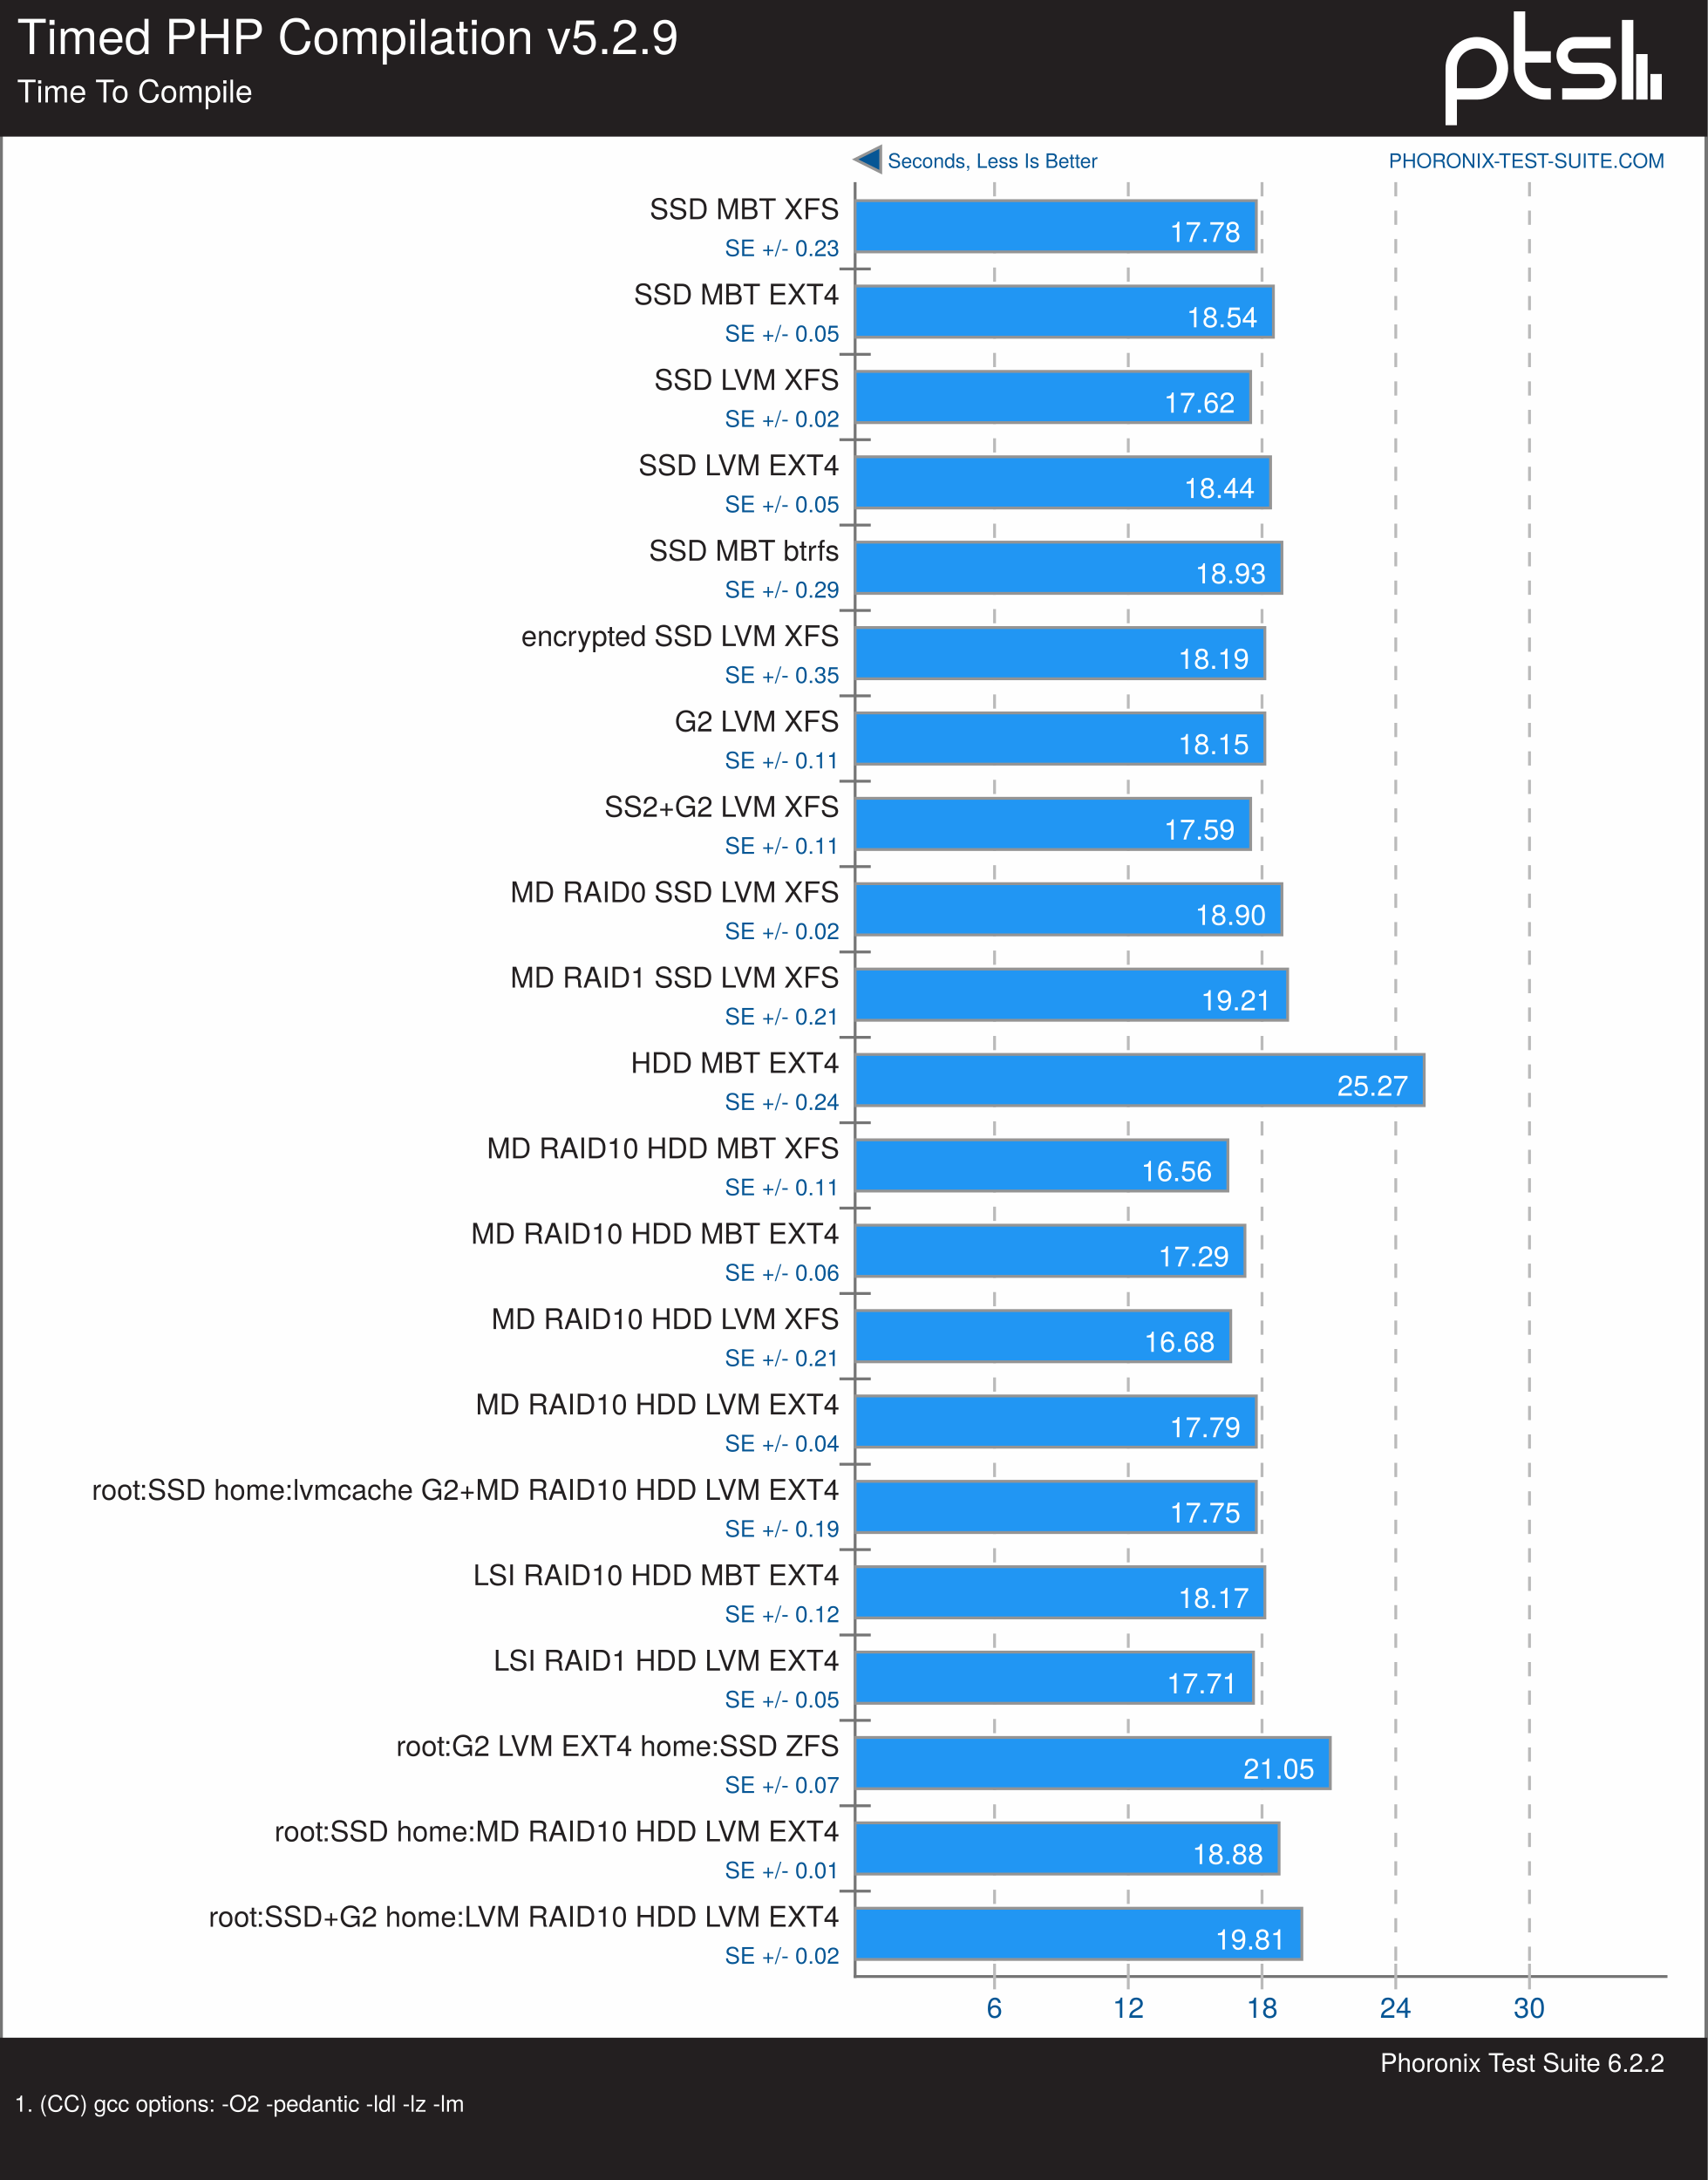
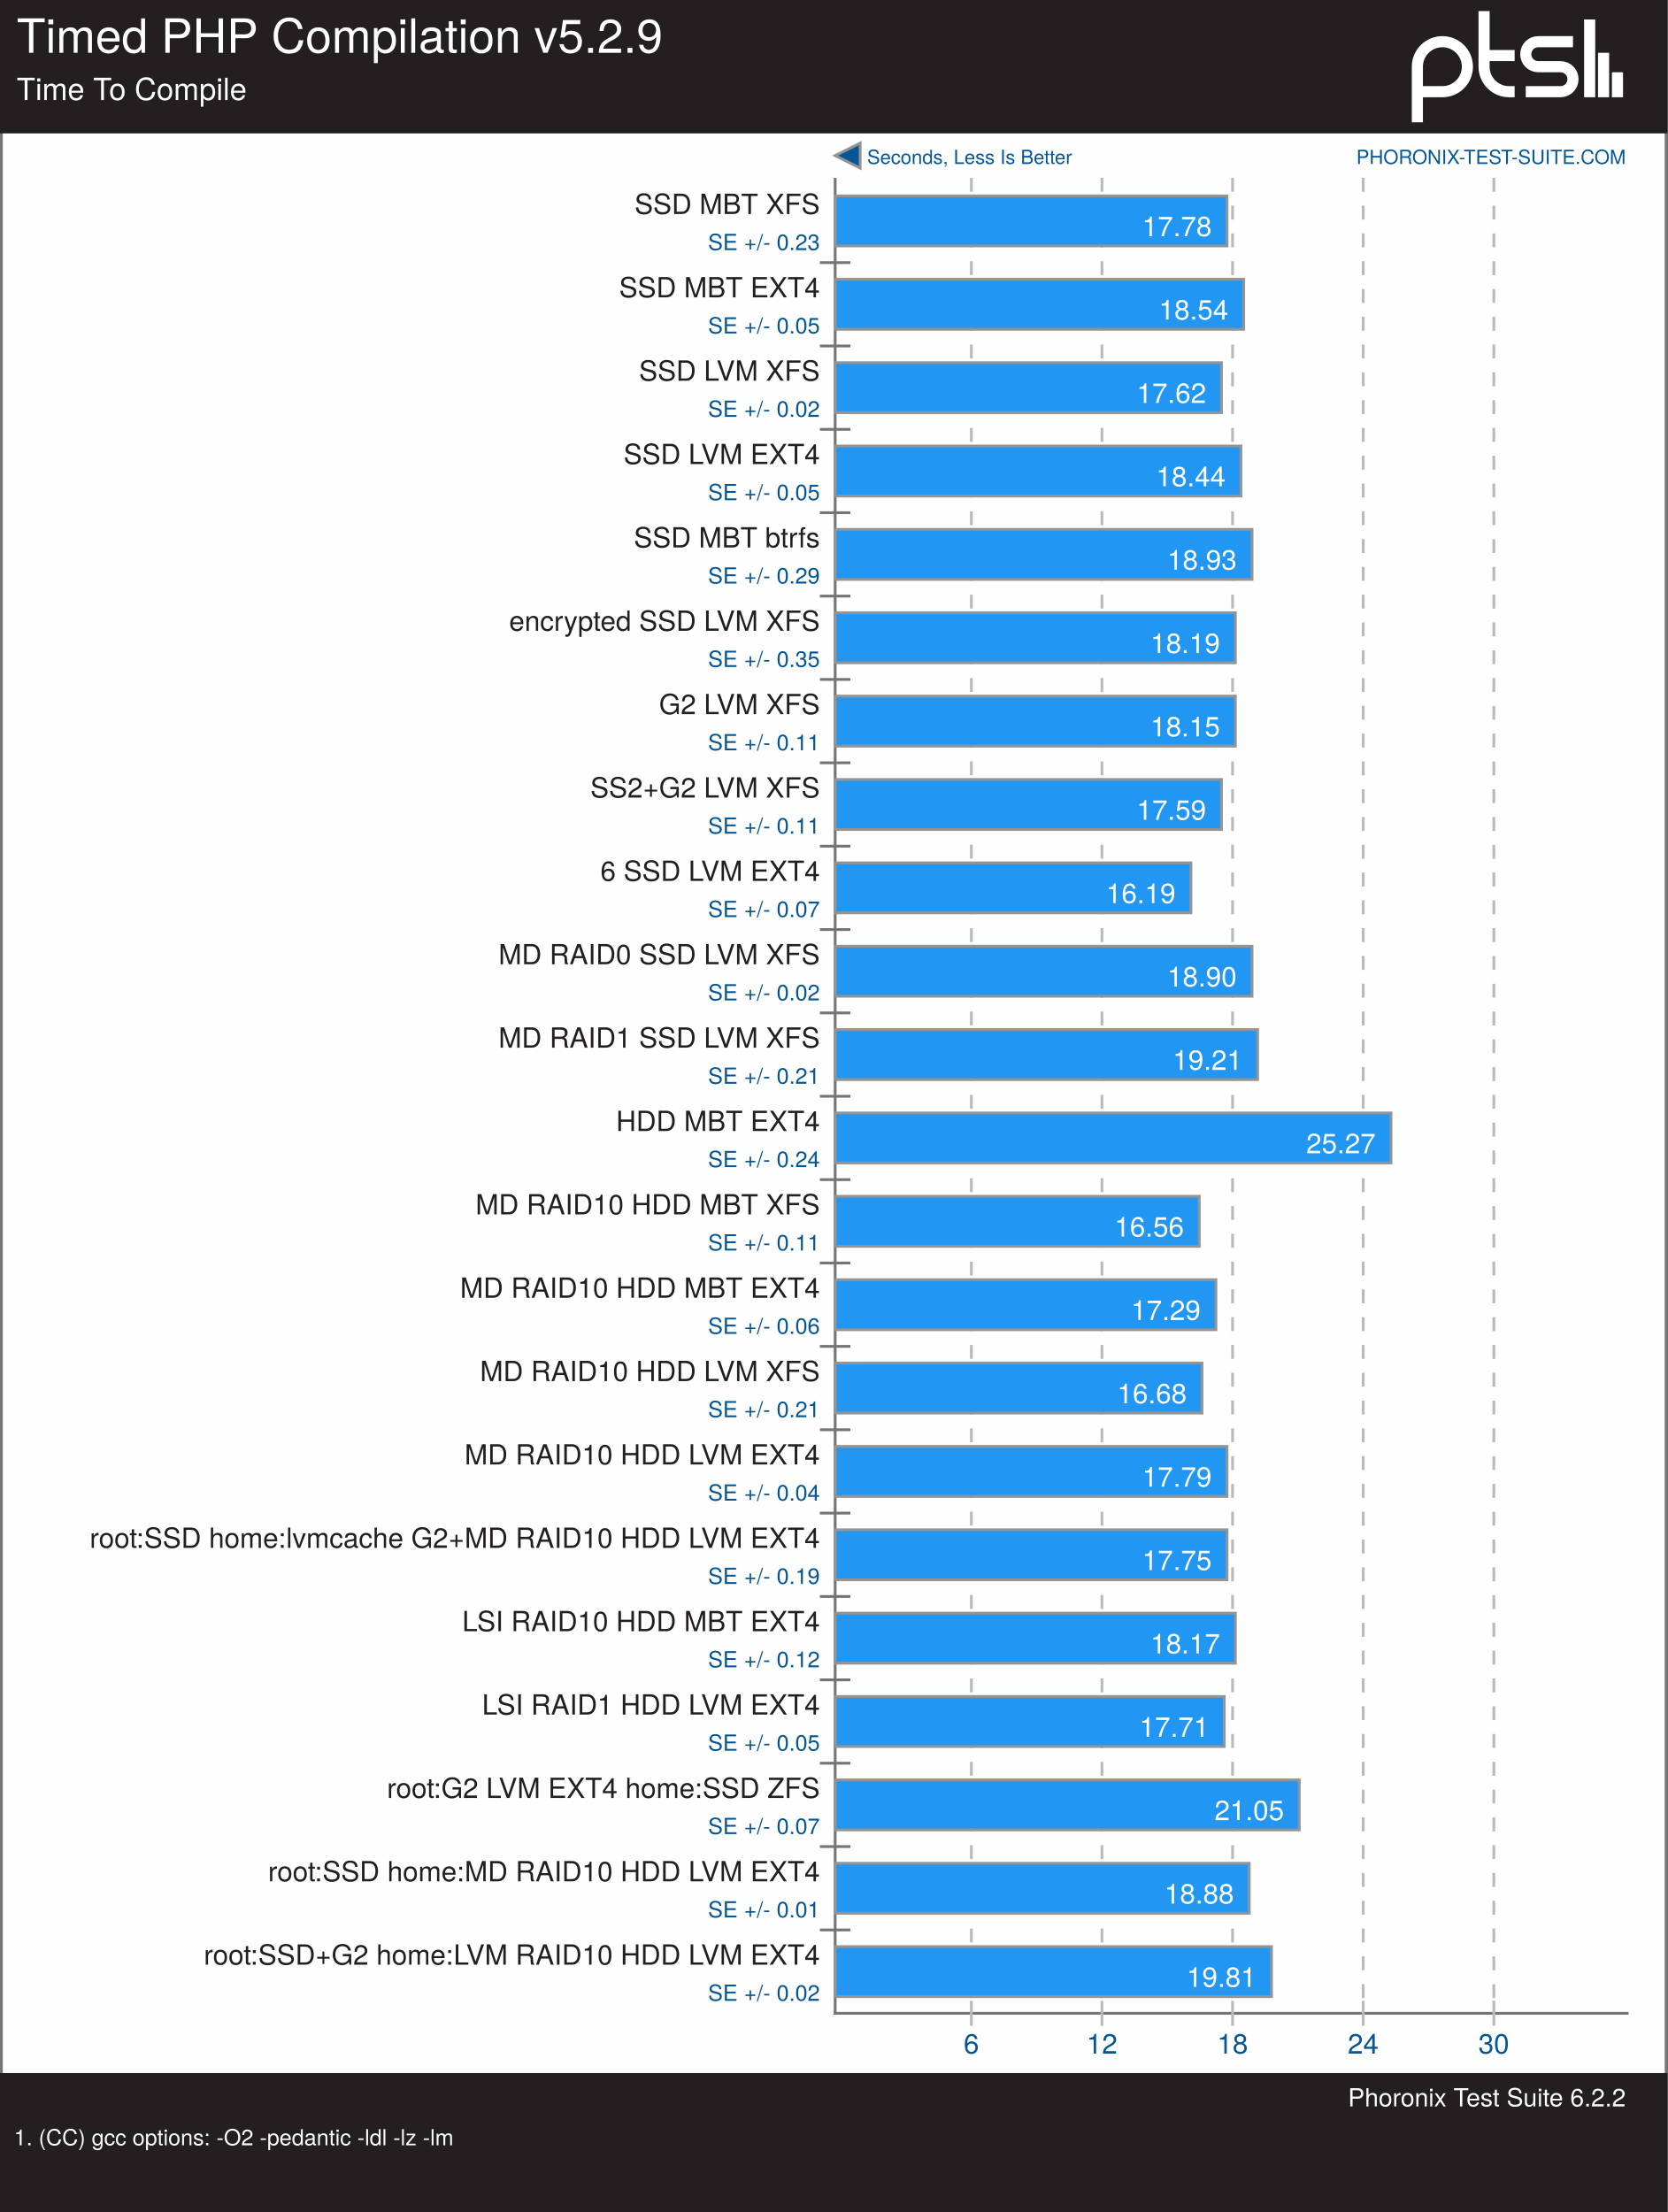
- <svg xmlns="http://www.w3.org/2000/svg" xmlns:xlink="http://www.w3.org/1999/xlink" version="1.1" font-family="sans-serif, droid-sans, helvetica, verdana, tahoma" viewbox="0 0 600 766" width="600" height="766" preserveAspectRatio="xMinYMin meet">
-   <rect x="0" y="0" width="600" height="766" fill="#FEFEFE" stroke="#757575" stroke-width="2" />
+ <svg xmlns="http://www.w3.org/2000/svg" xmlns:xlink="http://www.w3.org/1999/xlink" version="1.1" font-family="sans-serif, droid-sans, helvetica, verdana, tahoma" viewbox="0 0 600 796" width="600" height="796" preserveAspectRatio="xMinYMin meet">
+   <rect x="0" y="0" width="600" height="796" fill="#FEFEFE" stroke="#757575" stroke-width="2" />
  <g stroke="#757575" stroke-width="1">
-     <line x1="300.51" y1="64" x2="300.51" y2="695" />
-     <line x1="300.01" y1="694.5" x2="586" y2="694.5" />
+     <line x1="300.51" y1="64" x2="300.51" y2="725" />
+     <line x1="300.01" y1="724.5" x2="586" y2="724.5" />
  </g>
  <a xlink:href="http://www.phoronix-test-suite.com/" xlink:show="new">
    <text x="585" y="59" font-size="7" fill="#065695" text-anchor="end" xlink:show="new">PHORONIX-TEST-SUITE.COM</text>
  </a>
  <polygon points="300.51,56 309.51,60.5 309.51,51.5" fill="#065695" stroke="#949494" stroke-width="1" />
  <text x="312.01" y="59" font-size="7" fill="#065695" text-anchor="start">Seconds, Less Is Better</text>
  <rect x="0" y="0" width="600" height="48" fill="#231f20" />
  <a xlink:href="http://openbenchmarking.org/test/pts/build-php-1.3.1" xlink:show="new">
    <text x="6" y="19" font-size="17" fill="#FEFEFE" text-anchor="start" xlink:show="new">Timed PHP Compilation v5.2.9</text>
  </a>
  <text x="6" y="36" font-size="11" fill="#FEFEFE" text-anchor="start">Time To Compile</text>
  <path d="m74 22v9m-5-16v16m-5-28v28m-23-2h12.5c2.485 0 4.5-2.015 4.5-4.5s-2.015-4.5-4.5-4.5h-8c-2.485 0-4.5-2.015-4.5-4.5s2.015-4.5 4.5-4.5h12.5m-21 5h-11m11 13h-2c-4.971 0-9-4.029-9-9v-20m-24 40v-20c0-4.971 4.029-9 9-9 4.971 0 9 4.029 9 9s-4.029 9-9 9h-9" stroke="#ffffff" stroke-width="4" fill="none" transform="translate(508,4)" />
-   <line x1="300.51" y1="94" x2="300.51" y2="678" stroke="#757575" stroke-width="11" stroke-dasharray="1,29" />
+   <line x1="300.51" y1="94" x2="300.51" y2="708" stroke="#757575" stroke-width="11" stroke-dasharray="1,29" />
  <g font-size="10" fill="#231f20">
    <text x="295.01" y="77" text-anchor="end">SSD MBT XFS</text>
    <text x="295.01" y="107" text-anchor="end">SSD MBT EXT4</text>
    <text x="295.01" y="137" text-anchor="end">SSD LVM XFS</text>
    <text x="295.01" y="167" text-anchor="end">SSD LVM EXT4</text>
    <text x="295.01" y="197" text-anchor="end">SSD MBT btrfs</text>
    <text x="295.01" y="227" text-anchor="end">encrypted SSD LVM XFS</text>
    <text x="295.01" y="257" text-anchor="end">G2 LVM XFS</text>
    <text x="295.01" y="287" text-anchor="end">SS2+G2 LVM XFS</text>
-     <text x="295.01" y="317" text-anchor="end">MD RAID0 SSD LVM XFS</text>
-     <text x="295.01" y="347" text-anchor="end">MD RAID1 SSD LVM XFS</text>
-     <text x="295.01" y="377" text-anchor="end">HDD MBT EXT4</text>
-     <text x="295.01" y="407" text-anchor="end">MD RAID10 HDD MBT XFS</text>
-     <text x="295.01" y="437" text-anchor="end">MD RAID10 HDD MBT EXT4</text>
-     <text x="295.01" y="467" text-anchor="end">MD RAID10 HDD LVM XFS</text>
-     <text x="295.01" y="497" text-anchor="end">MD RAID10 HDD LVM EXT4</text>
-     <text x="295.01" y="527" text-anchor="end">root:SSD home:lvmcache G2+MD RAID10 HDD LVM EXT4</text>
-     <text x="295.01" y="557" text-anchor="end">LSI RAID10 HDD MBT EXT4</text>
-     <text x="295.01" y="587" text-anchor="end">LSI RAID1 HDD LVM EXT4</text>
-     <text x="295.01" y="617" text-anchor="end">root:G2 LVM EXT4 home:SSD ZFS</text>
-     <text x="295.01" y="647" text-anchor="end">root:SSD home:MD RAID10 HDD LVM EXT4</text>
-     <text x="295.01" y="677" text-anchor="end">root:SSD+G2 home:LVM RAID10 HDD LVM EXT4</text>
+     <text x="295.01" y="317" text-anchor="end">6 SSD LVM EXT4</text>
+     <text x="295.01" y="347" text-anchor="end">MD RAID0 SSD LVM XFS</text>
+     <text x="295.01" y="377" text-anchor="end">MD RAID1 SSD LVM XFS</text>
+     <text x="295.01" y="407" text-anchor="end">HDD MBT EXT4</text>
+     <text x="295.01" y="437" text-anchor="end">MD RAID10 HDD MBT XFS</text>
+     <text x="295.01" y="467" text-anchor="end">MD RAID10 HDD MBT EXT4</text>
+     <text x="295.01" y="497" text-anchor="end">MD RAID10 HDD LVM XFS</text>
+     <text x="295.01" y="527" text-anchor="end">MD RAID10 HDD LVM EXT4</text>
+     <text x="295.01" y="557" text-anchor="end">root:SSD home:lvmcache G2+MD RAID10 HDD LVM EXT4</text>
+     <text x="295.01" y="587" text-anchor="end">LSI RAID10 HDD MBT EXT4</text>
+     <text x="295.01" y="617" text-anchor="end">LSI RAID1 HDD LVM EXT4</text>
+     <text x="295.01" y="647" text-anchor="end">root:G2 LVM EXT4 home:SSD ZFS</text>
+     <text x="295.01" y="677" text-anchor="end">root:SSD home:MD RAID10 HDD LVM EXT4</text>
+     <text x="295.01" y="707" text-anchor="end">root:SSD+G2 home:LVM RAID10 HDD LVM EXT4</text>
  </g>
  <g font-size="10" fill="#065695" text-anchor="middle">
-     <text x="349.51" y="709">6</text>
-     <text x="396.51" y="709">12</text>
-     <text x="443.51" y="709">18</text>
-     <text x="490.51" y="709">24</text>
-     <text x="537.51" y="709">30</text>
+     <text x="349.51" y="739">6</text>
+     <text x="396.51" y="739">12</text>
+     <text x="443.51" y="739">18</text>
+     <text x="490.51" y="739">24</text>
+     <text x="537.51" y="739">30</text>
  </g>
  <g stroke="#BABABA" stroke-width="1">
-     <line x1="349.51" y1="64" x2="349.51" y2="689" stroke-dasharray="5,5" />
-     <line x1="349.51" y1="690" x2="349.51" y2="699" />
-     <line x1="396.51" y1="64" x2="396.51" y2="689" stroke-dasharray="5,5" />
-     <line x1="396.51" y1="690" x2="396.51" y2="699" />
-     <line x1="443.51" y1="64" x2="443.51" y2="689" stroke-dasharray="5,5" />
-     <line x1="443.51" y1="690" x2="443.51" y2="699" />
-     <line x1="490.51" y1="64" x2="490.51" y2="689" stroke-dasharray="5,5" />
-     <line x1="490.51" y1="690" x2="490.51" y2="699" />
-     <line x1="537.51" y1="64" x2="537.51" y2="689" stroke-dasharray="5,5" />
-     <line x1="537.51" y1="690" x2="537.51" y2="699" />
+     <line x1="349.51" y1="64" x2="349.51" y2="719" stroke-dasharray="5,5" />
+     <line x1="349.51" y1="720" x2="349.51" y2="729" />
+     <line x1="396.51" y1="64" x2="396.51" y2="719" stroke-dasharray="5,5" />
+     <line x1="396.51" y1="720" x2="396.51" y2="729" />
+     <line x1="443.51" y1="64" x2="443.51" y2="719" stroke-dasharray="5,5" />
+     <line x1="443.51" y1="720" x2="443.51" y2="729" />
+     <line x1="490.51" y1="64" x2="490.51" y2="719" stroke-dasharray="5,5" />
+     <line x1="490.51" y1="720" x2="490.51" y2="729" />
+     <line x1="537.51" y1="64" x2="537.51" y2="719" stroke-dasharray="5,5" />
+     <line x1="537.51" y1="720" x2="537.51" y2="729" />
  </g>
  <g stroke="#949494" stroke-width="1">
    <rect x="300.51" y="70.5" height="18" width="141" fill="#2196f3" xlink:title="SSD MBT XFS: 17.78" />
    <rect x="300.51" y="100.5" height="18" width="147" fill="#2196f3" xlink:title="SSD MBT EXT4: 18.54" />
    <rect x="300.51" y="130.5" height="18" width="139" fill="#2196f3" xlink:title="SSD LVM XFS: 17.62" />
    <rect x="300.51" y="160.5" height="18" width="146" fill="#2196f3" xlink:title="SSD LVM EXT4: 18.44" />
    <rect x="300.51" y="190.5" height="18" width="150" fill="#2196f3" xlink:title="SSD MBT btrfs: 18.93" />
    <rect x="300.51" y="220.5" height="18" width="144" fill="#2196f3" xlink:title="encrypted SSD LVM XFS: 18.19" />
    <rect x="300.51" y="250.5" height="18" width="144" fill="#2196f3" xlink:title="G2 LVM XFS: 18.15" />
    <rect x="300.51" y="280.5" height="18" width="139" fill="#2196f3" xlink:title="SS2+G2 LVM XFS: 17.59" />
-     <rect x="300.51" y="310.5" height="18" width="150" fill="#2196f3" xlink:title="MD RAID0 SSD LVM XFS: 18.90" />
-     <rect x="300.51" y="340.5" height="18" width="152" fill="#2196f3" xlink:title="MD RAID1 SSD LVM XFS: 19.21" />
-     <rect x="300.51" y="370.5" height="18" width="200" fill="#2196f3" xlink:title="HDD MBT EXT4: 25.27" />
-     <rect x="300.51" y="400.5" height="18" width="131" fill="#2196f3" xlink:title="MD RAID10 HDD MBT XFS: 16.56" />
-     <rect x="300.51" y="430.5" height="18" width="137" fill="#2196f3" xlink:title="MD RAID10 HDD MBT EXT4: 17.29" />
-     <rect x="300.51" y="460.5" height="18" width="132" fill="#2196f3" xlink:title="MD RAID10 HDD LVM XFS: 16.68" />
-     <rect x="300.51" y="490.5" height="18" width="141" fill="#2196f3" xlink:title="MD RAID10 HDD LVM EXT4: 17.79" />
-     <rect x="300.51" y="520.5" height="18" width="141" fill="#2196f3" xlink:title="root:SSD home:lvmcache G2+MD RAID10 HDD LVM EXT4: 17.75" />
-     <rect x="300.51" y="550.5" height="18" width="144" fill="#2196f3" xlink:title="LSI RAID10 HDD MBT EXT4: 18.17" />
-     <rect x="300.51" y="580.5" height="18" width="140" fill="#2196f3" xlink:title="LSI RAID1 HDD LVM EXT4: 17.71" />
-     <rect x="300.51" y="610.5" height="18" width="167" fill="#2196f3" xlink:title="root:G2 LVM EXT4 home:SSD ZFS: 21.05" />
-     <rect x="300.51" y="640.5" height="18" width="149" fill="#2196f3" xlink:title="root:SSD home:MD RAID10 HDD LVM EXT4: 18.88" />
-     <rect x="300.51" y="670.5" height="18" width="157" fill="#2196f3" xlink:title="root:SSD+G2 home:LVM RAID10 HDD LVM EXT4: 19.81" />
+     <rect x="300.51" y="310.5" height="18" width="128" fill="#2196f3" xlink:title="6 SSD LVM EXT4: 16.19" />
+     <rect x="300.51" y="340.5" height="18" width="150" fill="#2196f3" xlink:title="MD RAID0 SSD LVM XFS: 18.90" />
+     <rect x="300.51" y="370.5" height="18" width="152" fill="#2196f3" xlink:title="MD RAID1 SSD LVM XFS: 19.21" />
+     <rect x="300.51" y="400.5" height="18" width="200" fill="#2196f3" xlink:title="HDD MBT EXT4: 25.27" />
+     <rect x="300.51" y="430.5" height="18" width="131" fill="#2196f3" xlink:title="MD RAID10 HDD MBT XFS: 16.56" />
+     <rect x="300.51" y="460.5" height="18" width="137" fill="#2196f3" xlink:title="MD RAID10 HDD MBT EXT4: 17.29" />
+     <rect x="300.51" y="490.5" height="18" width="132" fill="#2196f3" xlink:title="MD RAID10 HDD LVM XFS: 16.68" />
+     <rect x="300.51" y="520.5" height="18" width="141" fill="#2196f3" xlink:title="MD RAID10 HDD LVM EXT4: 17.79" />
+     <rect x="300.51" y="550.5" height="18" width="141" fill="#2196f3" xlink:title="root:SSD home:lvmcache G2+MD RAID10 HDD LVM EXT4: 17.75" />
+     <rect x="300.51" y="580.5" height="18" width="144" fill="#2196f3" xlink:title="LSI RAID10 HDD MBT EXT4: 18.17" />
+     <rect x="300.51" y="610.5" height="18" width="140" fill="#2196f3" xlink:title="LSI RAID1 HDD LVM EXT4: 17.71" />
+     <rect x="300.51" y="640.5" height="18" width="167" fill="#2196f3" xlink:title="root:G2 LVM EXT4 home:SSD ZFS: 21.05" />
+     <rect x="300.51" y="670.5" height="18" width="149" fill="#2196f3" xlink:title="root:SSD home:MD RAID10 HDD LVM EXT4: 18.88" />
+     <rect x="300.51" y="700.5" height="18" width="157" fill="#2196f3" xlink:title="root:SSD+G2 home:LVM RAID10 HDD LVM EXT4: 19.81" />
  </g>
  <g font-size="8" fill="#065695" text-anchor="end">
    <text y="90" x="295.01">SE +/- 0.23</text>
    <text y="120" x="295.01">SE +/- 0.05</text>
    <text y="150" x="295.01">SE +/- 0.02</text>
    <text y="180" x="295.01">SE +/- 0.05</text>
    <text y="210" x="295.01">SE +/- 0.29</text>
    <text y="240" x="295.01">SE +/- 0.35</text>
    <text y="270" x="295.01">SE +/- 0.11</text>
    <text y="300" x="295.01">SE +/- 0.11</text>
-     <text y="330" x="295.01">SE +/- 0.02</text>
-     <text y="360" x="295.01">SE +/- 0.21</text>
-     <text y="390" x="295.01">SE +/- 0.24</text>
-     <text y="420" x="295.01">SE +/- 0.11</text>
-     <text y="450" x="295.01">SE +/- 0.06</text>
-     <text y="480" x="295.01">SE +/- 0.21</text>
-     <text y="510" x="295.01">SE +/- 0.04</text>
-     <text y="540" x="295.01">SE +/- 0.19</text>
-     <text y="570" x="295.01">SE +/- 0.12</text>
-     <text y="600" x="295.01">SE +/- 0.05</text>
-     <text y="630" x="295.01">SE +/- 0.07</text>
-     <text y="660" x="295.01">SE +/- 0.01</text>
-     <text y="690" x="295.01">SE +/- 0.02</text>
+     <text y="330" x="295.01">SE +/- 0.07</text>
+     <text y="360" x="295.01">SE +/- 0.02</text>
+     <text y="390" x="295.01">SE +/- 0.21</text>
+     <text y="420" x="295.01">SE +/- 0.24</text>
+     <text y="450" x="295.01">SE +/- 0.11</text>
+     <text y="480" x="295.01">SE +/- 0.06</text>
+     <text y="510" x="295.01">SE +/- 0.21</text>
+     <text y="540" x="295.01">SE +/- 0.04</text>
+     <text y="570" x="295.01">SE +/- 0.19</text>
+     <text y="600" x="295.01">SE +/- 0.12</text>
+     <text y="630" x="295.01">SE +/- 0.05</text>
+     <text y="660" x="295.01">SE +/- 0.07</text>
+     <text y="690" x="295.01">SE +/- 0.01</text>
+     <text y="720" x="295.01">SE +/- 0.02</text>
  </g>
  <g font-size="10" fill="#FFFFFF">
    <text x="436.01" y="85" text-anchor="end">17.78</text>
    <text x="442.01" y="115" text-anchor="end">18.54</text>
    <text x="434.01" y="145" text-anchor="end">17.62</text>
    <text x="441.01" y="175" text-anchor="end">18.44</text>
    <text x="445.01" y="205" text-anchor="end">18.93</text>
    <text x="439.01" y="235" text-anchor="end">18.19</text>
    <text x="439.01" y="265" text-anchor="end">18.15</text>
    <text x="434.01" y="295" text-anchor="end">17.59</text>
-     <text x="445.01" y="325" text-anchor="end">18.90</text>
-     <text x="447.01" y="355" text-anchor="end">19.21</text>
-     <text x="495.01" y="385" text-anchor="end">25.27</text>
-     <text x="426.01" y="415" text-anchor="end">16.56</text>
-     <text x="432.01" y="445" text-anchor="end">17.29</text>
-     <text x="427.01" y="475" text-anchor="end">16.68</text>
-     <text x="436.01" y="505" text-anchor="end">17.79</text>
-     <text x="436.01" y="535" text-anchor="end">17.75</text>
-     <text x="439.01" y="565" text-anchor="end">18.17</text>
-     <text x="435.01" y="595" text-anchor="end">17.71</text>
-     <text x="462.01" y="625" text-anchor="end">21.05</text>
-     <text x="444.01" y="655" text-anchor="end">18.88</text>
-     <text x="452.01" y="685" text-anchor="end">19.81</text>
+     <text x="423.01" y="325" text-anchor="end">16.19</text>
+     <text x="445.01" y="355" text-anchor="end">18.90</text>
+     <text x="447.01" y="385" text-anchor="end">19.21</text>
+     <text x="495.01" y="415" text-anchor="end">25.27</text>
+     <text x="426.01" y="445" text-anchor="end">16.56</text>
+     <text x="432.01" y="475" text-anchor="end">17.29</text>
+     <text x="427.01" y="505" text-anchor="end">16.68</text>
+     <text x="436.01" y="535" text-anchor="end">17.79</text>
+     <text x="436.01" y="565" text-anchor="end">17.75</text>
+     <text x="439.01" y="595" text-anchor="end">18.17</text>
+     <text x="435.01" y="625" text-anchor="end">17.71</text>
+     <text x="462.01" y="655" text-anchor="end">21.05</text>
+     <text x="444.01" y="685" text-anchor="end">18.88</text>
+     <text x="452.01" y="715" text-anchor="end">19.81</text>
  </g>
-   <rect x="0" y="716" width="600" height="50" fill="#231f20" />
+   <rect x="0" y="746" width="600" height="50" fill="#231f20" />
  <a xlink:href="http://www.phoronix-test-suite.com/" xlink:show="new">
-     <text x="585" y="728" font-size="9" fill="#FEFEFE" text-anchor="end" xlink:show="new">Phoronix Test Suite 6.2.2</text>
+     <text x="585" y="758" font-size="9" fill="#FEFEFE" text-anchor="end" xlink:show="new">Phoronix Test Suite 6.2.2</text>
  </a>
-   <text x="5" y="742" font-size="8" fill="#FEFEFE" text-anchor="start" xlink:title="-O2 -pedantic -ldl -lz -lm" width="595">1. (CC) gcc options: -O2 -pedantic -ldl -lz -lm</text>
+   <text x="5" y="772" font-size="8" fill="#FEFEFE" text-anchor="start" xlink:title="-O2 -pedantic -ldl -lz -lm" width="595">1. (CC) gcc options: -O2 -pedantic -ldl -lz -lm</text>
</svg>
